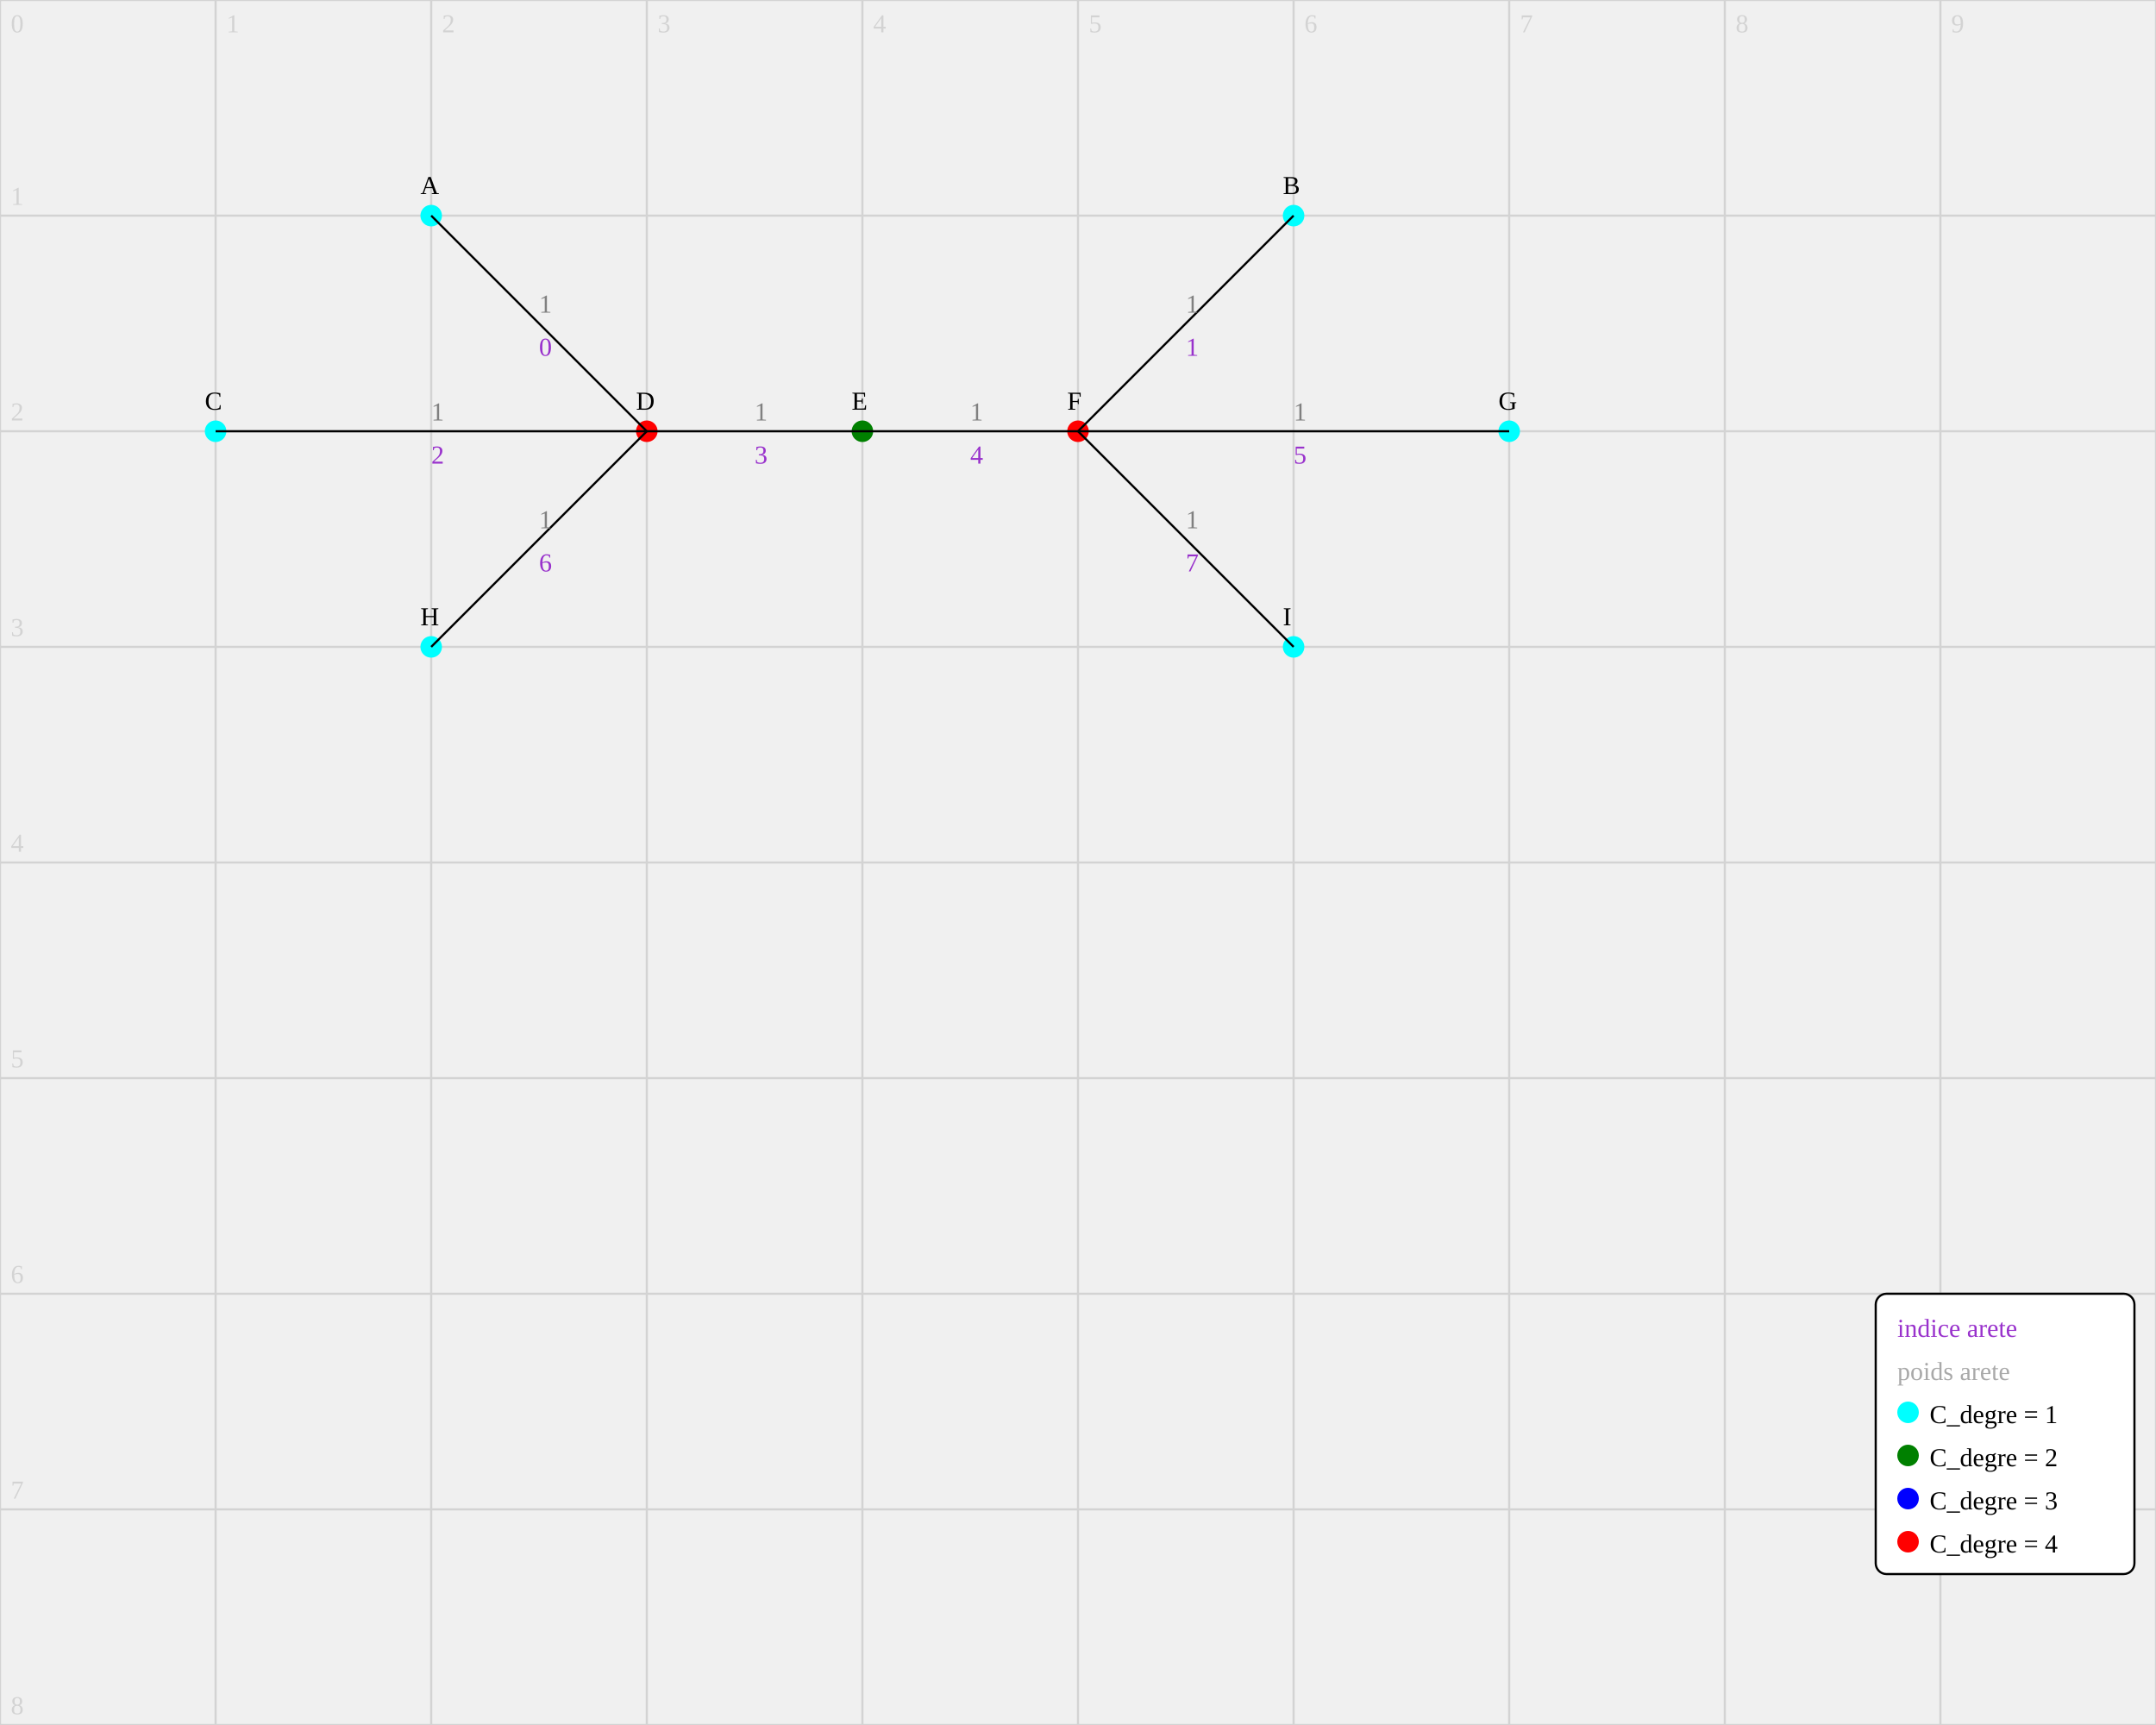
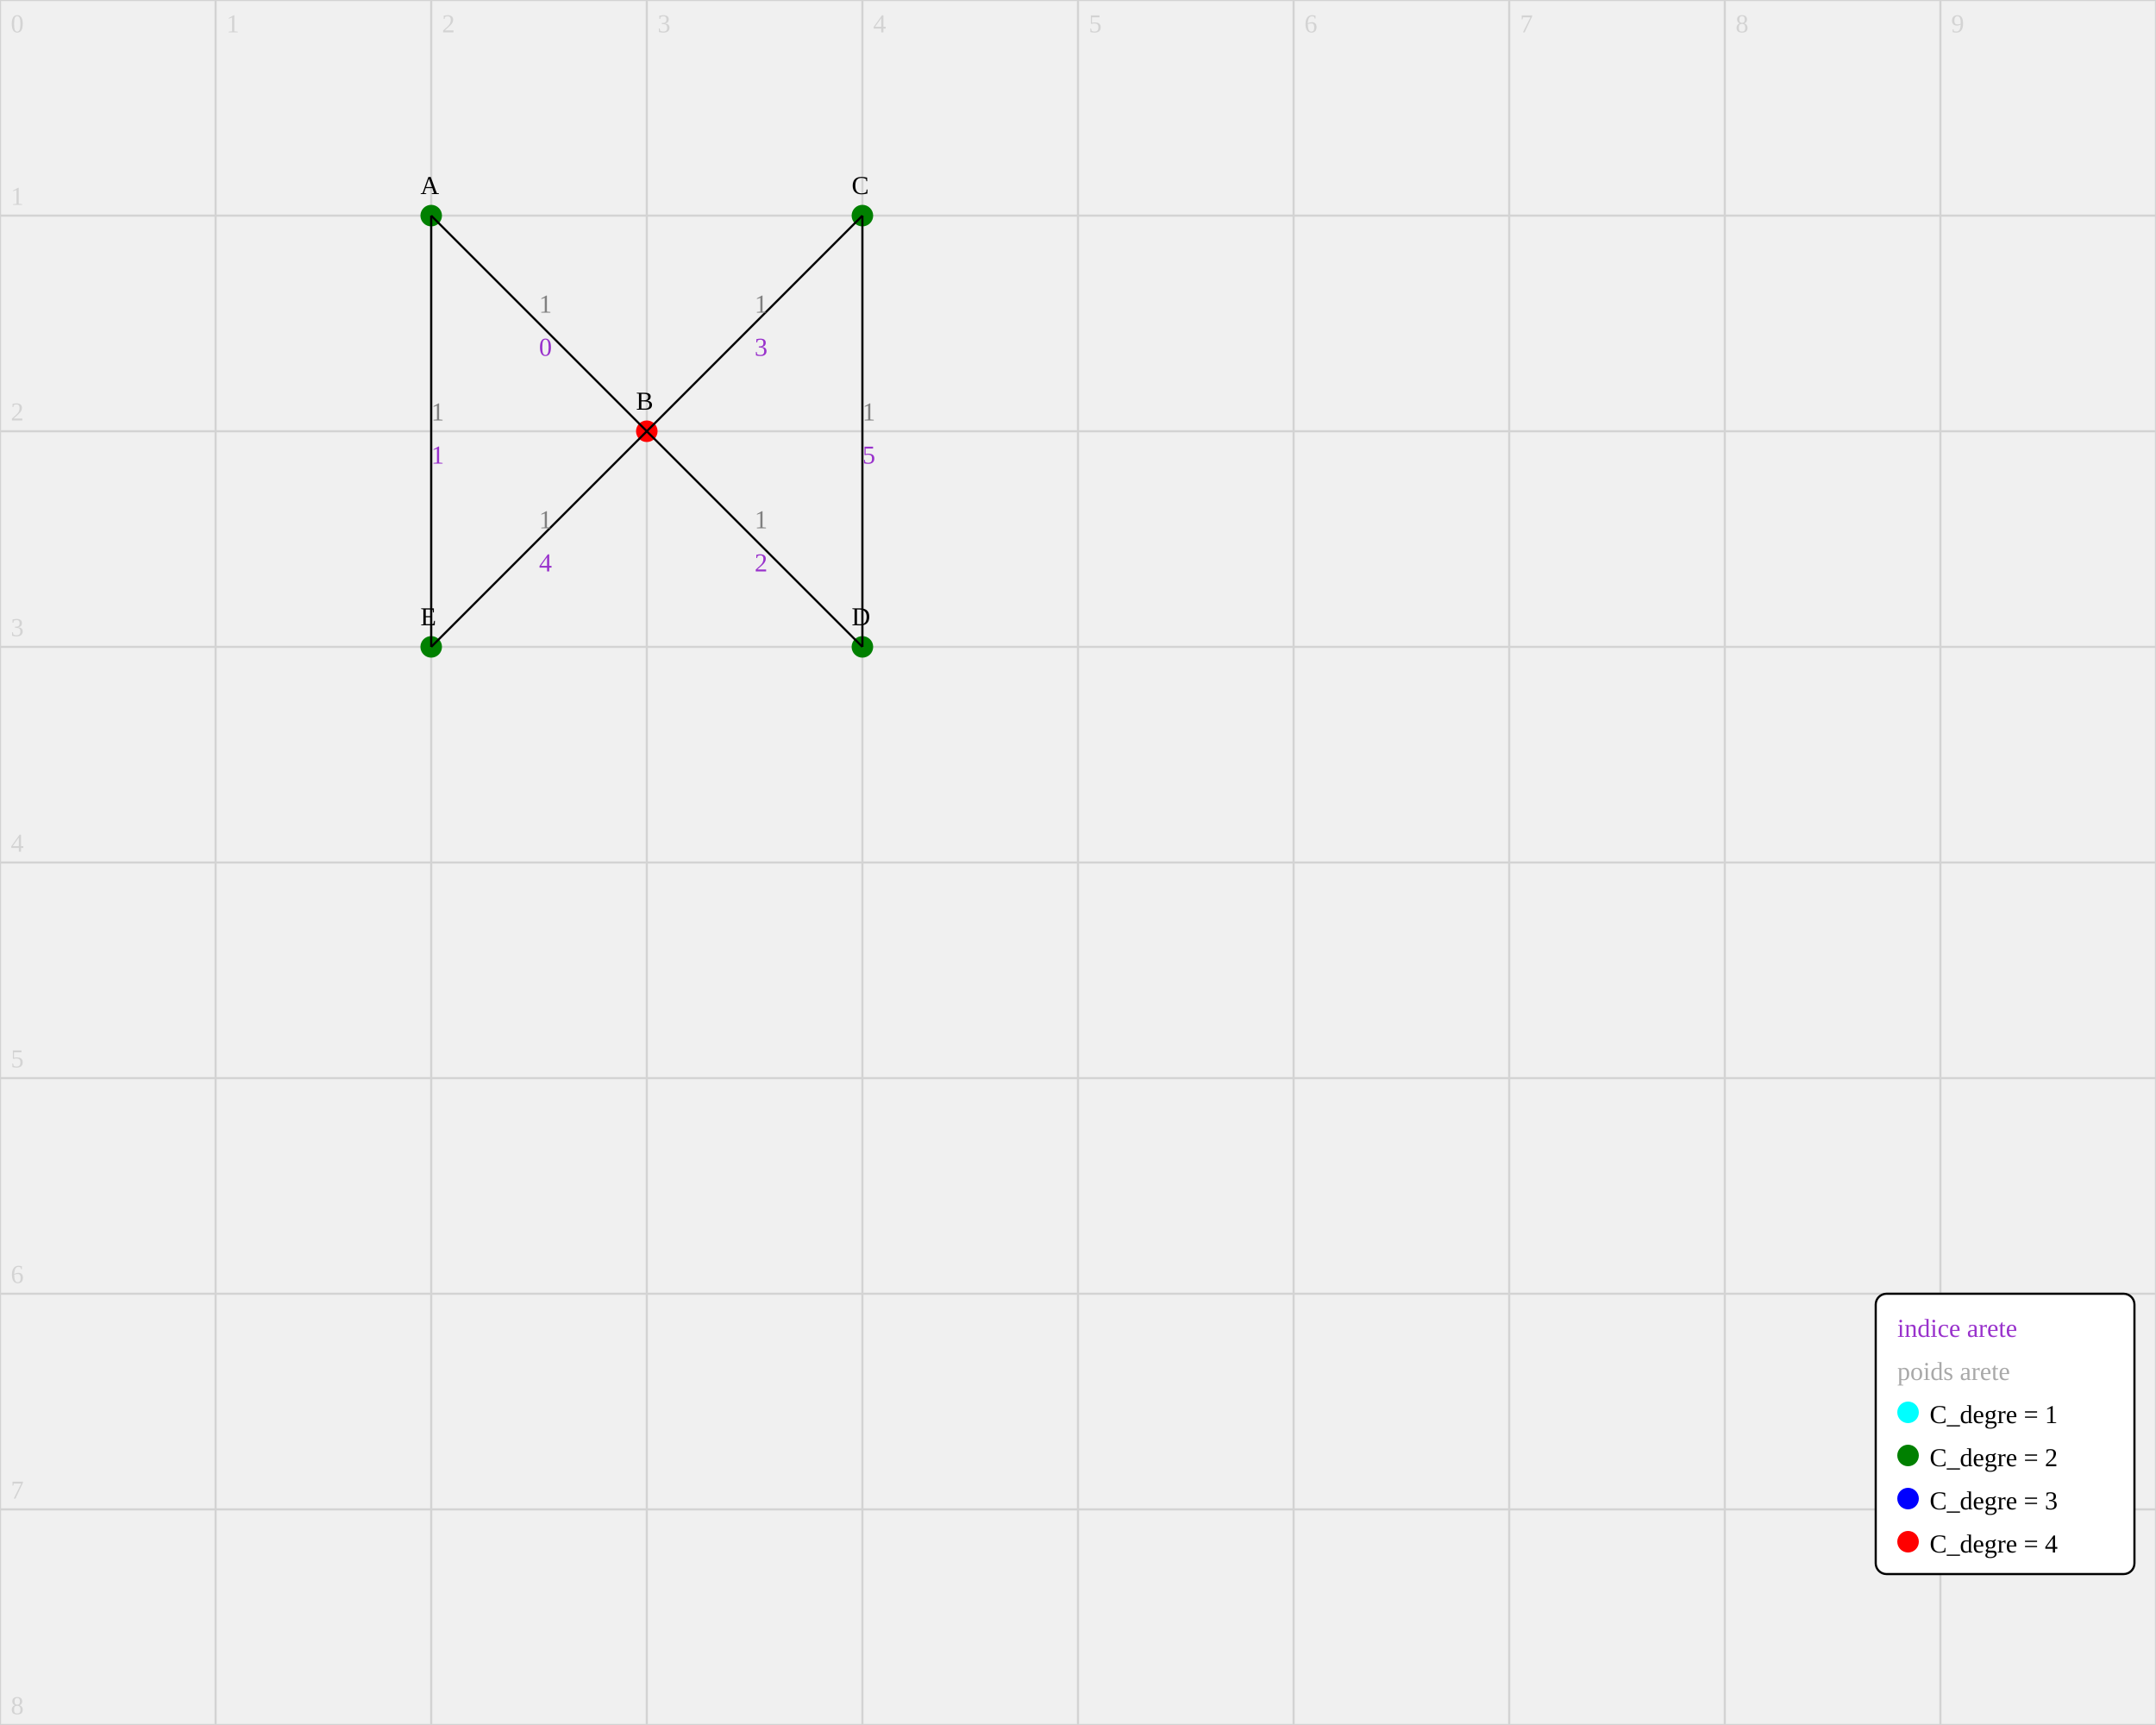
<svg xmlns="http://www.w3.org/2000/svg" version="1.1" width="1000" height="800">
  <line x1="0" y1="0" x2="1000" y2="0" stroke="lightgrey" />
  <text x="5" y="-5" fill="lightgrey">0</text>
  <line x1="0" y1="100" x2="1000" y2="100" stroke="lightgrey" />
  <text x="5" y="95" fill="lightgrey">1</text>
  <line x1="0" y1="200" x2="1000" y2="200" stroke="lightgrey" />
  <text x="5" y="195" fill="lightgrey">2</text>
  <line x1="0" y1="300" x2="1000" y2="300" stroke="lightgrey" />
  <text x="5" y="295" fill="lightgrey">3</text>
  <line x1="0" y1="400" x2="1000" y2="400" stroke="lightgrey" />
  <text x="5" y="395" fill="lightgrey">4</text>
  <line x1="0" y1="500" x2="1000" y2="500" stroke="lightgrey" />
  <text x="5" y="495" fill="lightgrey">5</text>
  <line x1="0" y1="600" x2="1000" y2="600" stroke="lightgrey" />
  <text x="5" y="595" fill="lightgrey">6</text>
  <line x1="0" y1="700" x2="1000" y2="700" stroke="lightgrey" />
  <text x="5" y="695" fill="lightgrey">7</text>
  <line x1="0" y1="800" x2="1000" y2="800" stroke="lightgrey" />
  <text x="5" y="795" fill="lightgrey">8</text>
  <line x1="0" y1="0" x2="0" y2="800" stroke="lightgrey" />
  <text x="5" y="15" fill="lightgrey">0</text>
  <line x1="100" y1="0" x2="100" y2="800" stroke="lightgrey" />
  <text x="105" y="15" fill="lightgrey">1</text>
  <line x1="200" y1="0" x2="200" y2="800" stroke="lightgrey" />
  <text x="205" y="15" fill="lightgrey">2</text>
  <line x1="300" y1="0" x2="300" y2="800" stroke="lightgrey" />
  <text x="305" y="15" fill="lightgrey">3</text>
  <line x1="400" y1="0" x2="400" y2="800" stroke="lightgrey" />
  <text x="405" y="15" fill="lightgrey">4</text>
  <line x1="500" y1="0" x2="500" y2="800" stroke="lightgrey" />
  <text x="505" y="15" fill="lightgrey">5</text>
  <line x1="600" y1="0" x2="600" y2="800" stroke="lightgrey" />
  <text x="605" y="15" fill="lightgrey">6</text>
  <line x1="700" y1="0" x2="700" y2="800" stroke="lightgrey" />
  <text x="705" y="15" fill="lightgrey">7</text>
  <line x1="800" y1="0" x2="800" y2="800" stroke="lightgrey" />
  <text x="805" y="15" fill="lightgrey">8</text>
  <line x1="900" y1="0" x2="900" y2="800" stroke="lightgrey" />
  <text x="905" y="15" fill="lightgrey">9</text>
  <line x1="1000" y1="0" x2="1000" y2="800" stroke="lightgrey" />
  <text x="1005" y="15" fill="lightgrey">10</text>
-   <circle cx="200" cy="100" r="5" fill="cyan" />
+   <circle cx="200" cy="100" r="5" fill="green" />
  <text x="195" y="90" fill="black">A</text>
-   <circle cx="600" cy="100" r="5" fill="cyan" />
-   <text x="595" y="90" fill="black">B</text>
-   <circle cx="100" cy="200" r="5" fill="cyan" />
-   <text x="95" y="190" fill="black">C</text>
  <circle cx="300" cy="200" r="5" fill="red" />
-   <text x="295" y="190" fill="black">D</text>
-   <circle cx="400" cy="200" r="5" fill="green" />
-   <text x="395" y="190" fill="black">E</text>
-   <circle cx="500" cy="200" r="5" fill="red" />
-   <text x="495" y="190" fill="black">F</text>
-   <circle cx="700" cy="200" r="5" fill="cyan" />
-   <text x="695" y="190" fill="black">G</text>
-   <circle cx="200" cy="300" r="5" fill="cyan" />
-   <text x="195" y="290" fill="black">H</text>
-   <circle cx="600" cy="300" r="5" fill="cyan" />
-   <text x="595" y="290" fill="black">I</text>
+   <text x="295" y="190" fill="black">B</text>
+   <circle cx="400" cy="100" r="5" fill="green" />
+   <text x="395" y="90" fill="black">C</text>
+   <circle cx="400" cy="300" r="5" fill="green" />
+   <text x="395" y="290" fill="black">D</text>
+   <circle cx="200" cy="300" r="5" fill="green" />
+   <text x="195" y="290" fill="black">E</text>
  <line x1="200" y1="100" x2="300" y2="200" stroke="black" />
  <text x="250" y="165" fill="darkorchid">0</text>
  <text x="250" y="145" fill="grey">1</text>
-   <line x1="600" y1="100" x2="500" y2="200" stroke="black" />
-   <text x="550" y="165" fill="darkorchid">1</text>
-   <text x="550" y="145" fill="grey">1</text>
-   <line x1="100" y1="200" x2="300" y2="200" stroke="black" />
-   <text x="200" y="215" fill="darkorchid">2</text>
+   <line x1="200" y1="100" x2="200" y2="300" stroke="black" />
+   <text x="200" y="215" fill="darkorchid">1</text>
  <text x="200" y="195" fill="grey">1</text>
-   <line x1="300" y1="200" x2="400" y2="200" stroke="black" />
-   <text x="350" y="215" fill="darkorchid">3</text>
-   <text x="350" y="195" fill="grey">1</text>
-   <line x1="400" y1="200" x2="500" y2="200" stroke="black" />
-   <text x="450" y="215" fill="darkorchid">4</text>
-   <text x="450" y="195" fill="grey">1</text>
-   <line x1="500" y1="200" x2="700" y2="200" stroke="black" />
-   <text x="600" y="215" fill="darkorchid">5</text>
-   <text x="600" y="195" fill="grey">1</text>
-   <line x1="200" y1="300" x2="300" y2="200" stroke="black" />
-   <text x="250" y="265" fill="darkorchid">6</text>
+   <line x1="300" y1="200" x2="400" y2="300" stroke="black" />
+   <text x="350" y="265" fill="darkorchid">2</text>
+   <text x="350" y="245" fill="grey">1</text>
+   <line x1="400" y1="100" x2="300" y2="200" stroke="black" />
+   <text x="350" y="165" fill="darkorchid">3</text>
+   <text x="350" y="145" fill="grey">1</text>
+   <line x1="300" y1="200" x2="200" y2="300" stroke="black" />
+   <text x="250" y="265" fill="darkorchid">4</text>
  <text x="250" y="245" fill="grey">1</text>
-   <line x1="600" y1="300" x2="500" y2="200" stroke="black" />
-   <text x="550" y="265" fill="darkorchid">7</text>
-   <text x="550" y="245" fill="grey">1</text>
+   <line x1="400" y1="300" x2="400" y2="100" stroke="black" />
+   <text x="400" y="215" fill="darkorchid">5</text>
+   <text x="400" y="195" fill="grey">1</text>
  <rect x="870" y="600" width="120" height="130" rx="5" ry="5" fill="white" stroke="black" stroke-width="1px" />
  <text x="880" y="620" fill="darkorchid">indice arete</text>
  <text x="880" y="640" fill="darkgrey">poids arete</text>
  <circle cx="885" cy="655" r="5" fill="cyan" />
  <text x="895" y="660" fill="black">C_degre = 1</text>
  <circle cx="885" cy="675" r="5" fill="green" />
  <text x="895" y="680" fill="black">C_degre = 2</text>
  <circle cx="885" cy="695" r="5" fill="blue" />
  <text x="895" y="700" fill="black">C_degre = 3</text>
  <circle cx="885" cy="715" r="5" fill="red" />
  <text x="895" y="720" fill="black">C_degre = 4</text>
</svg>
